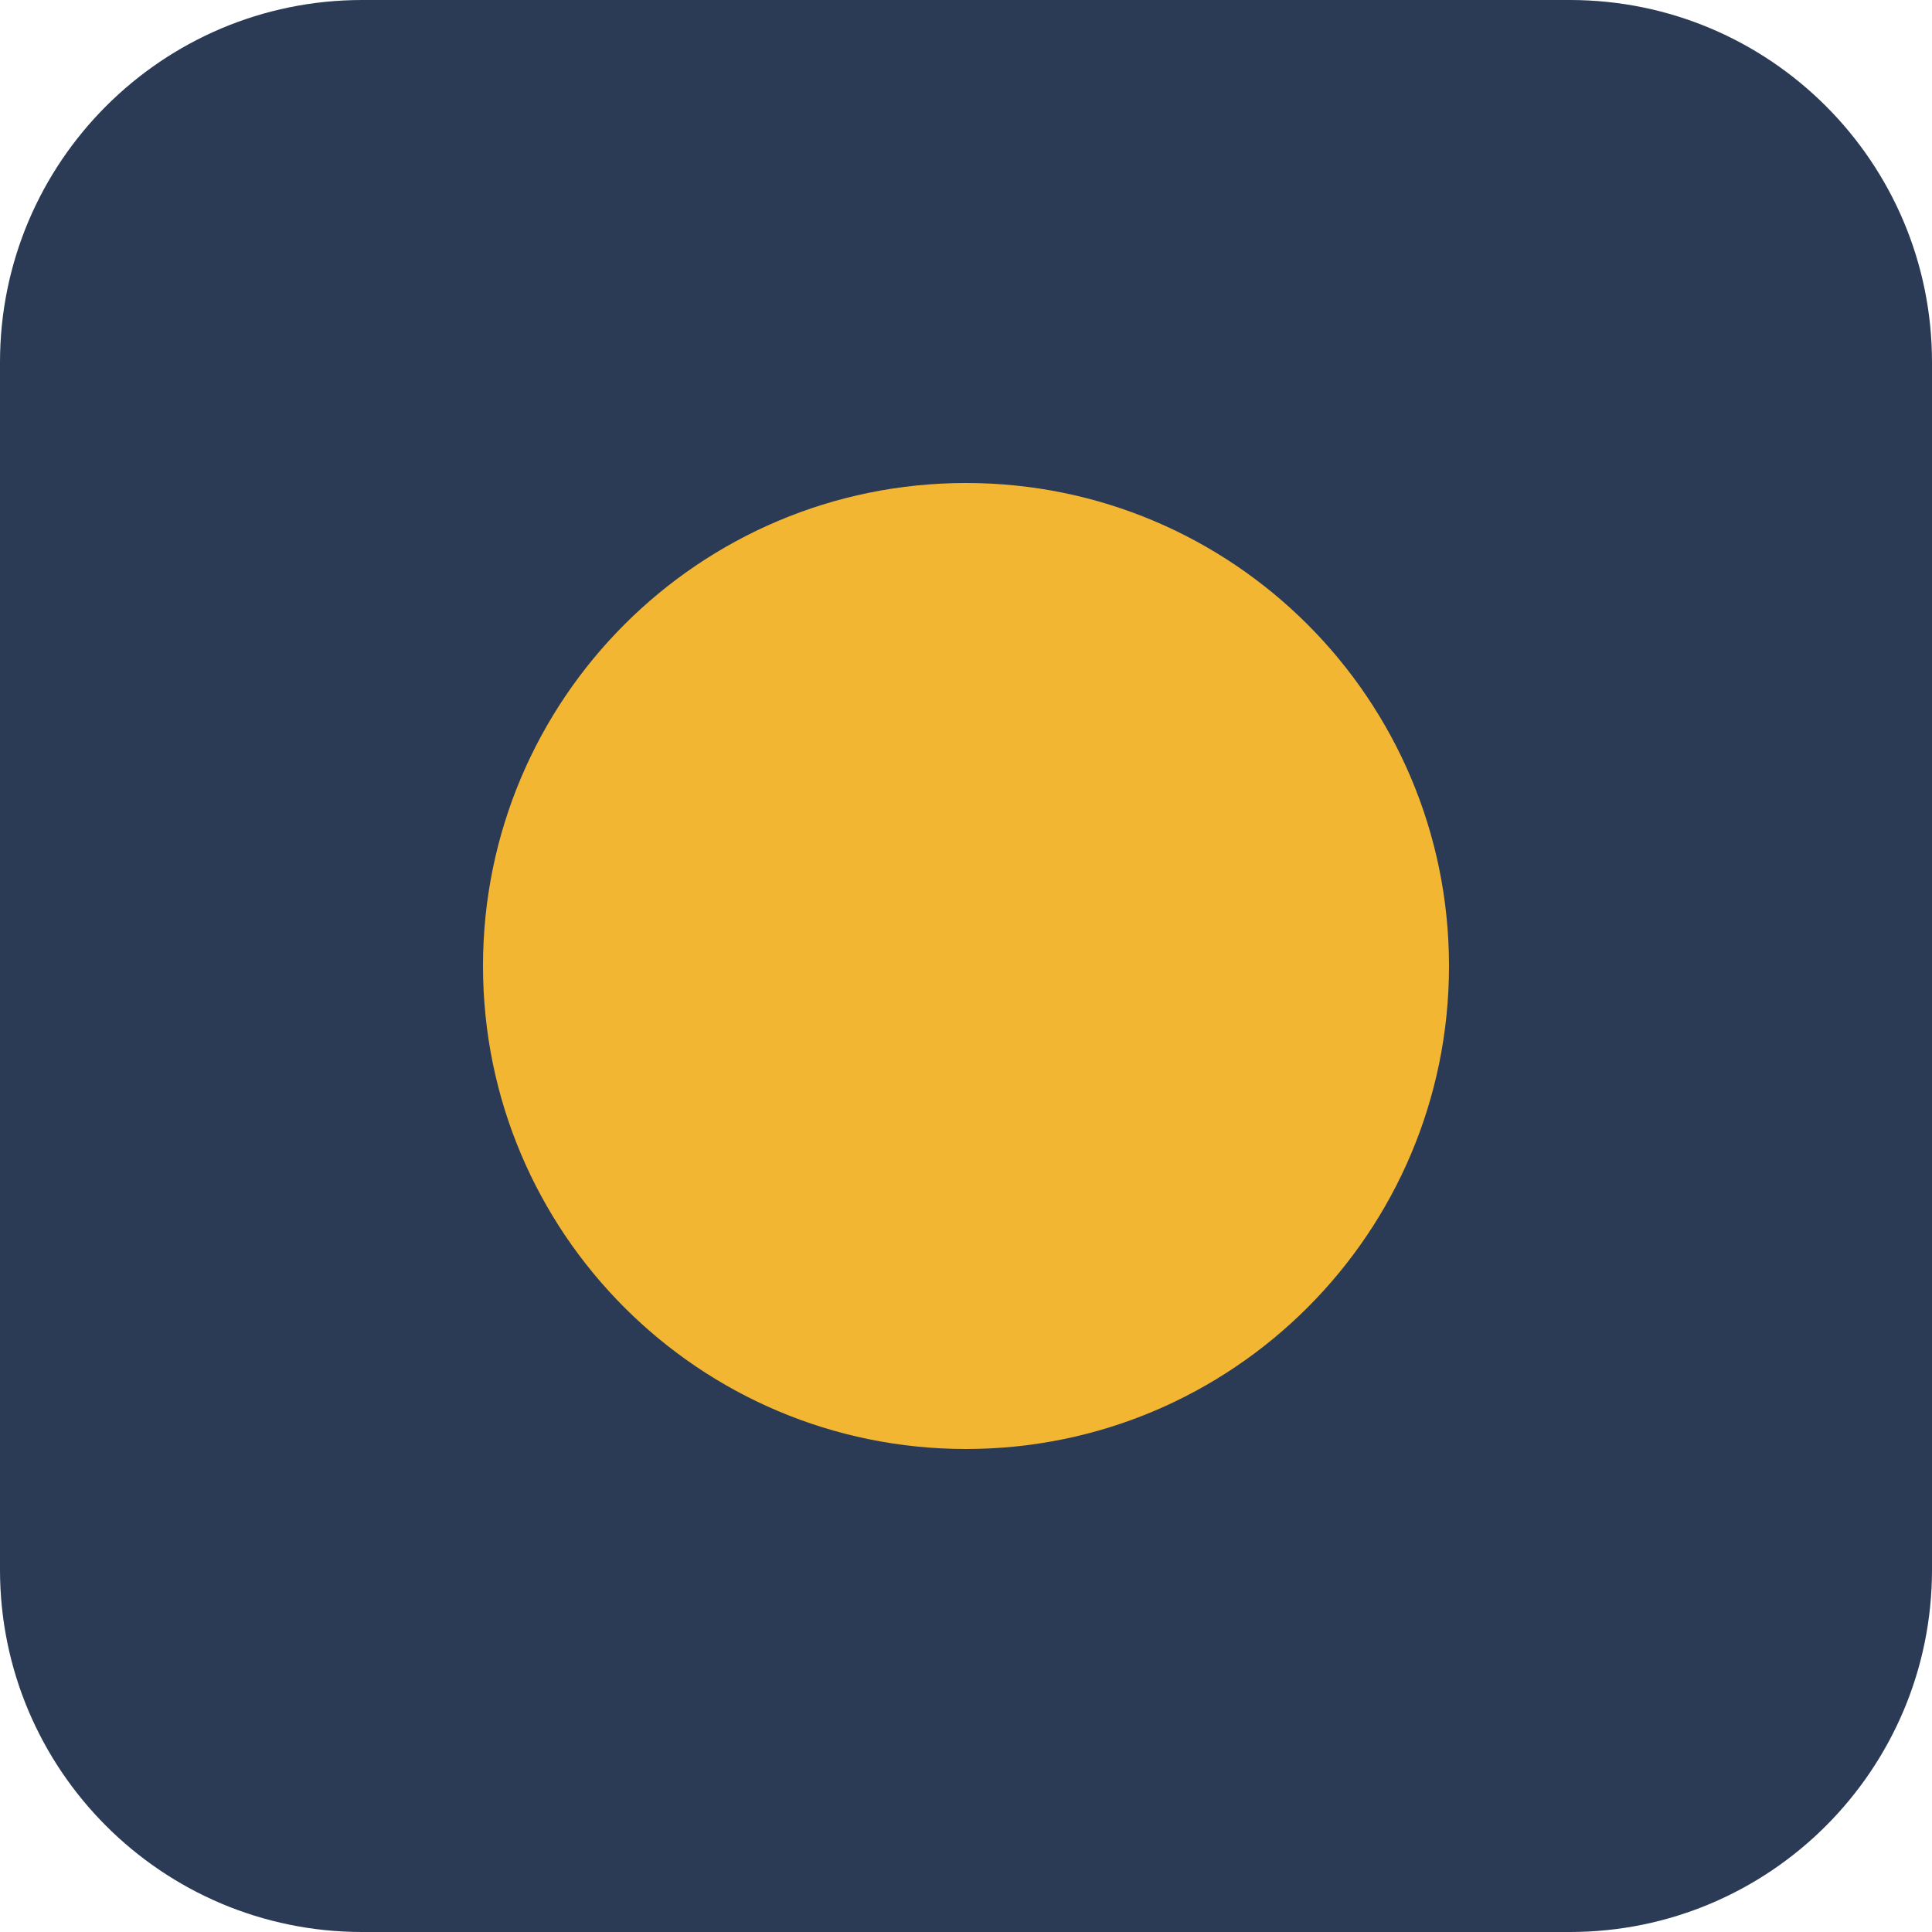
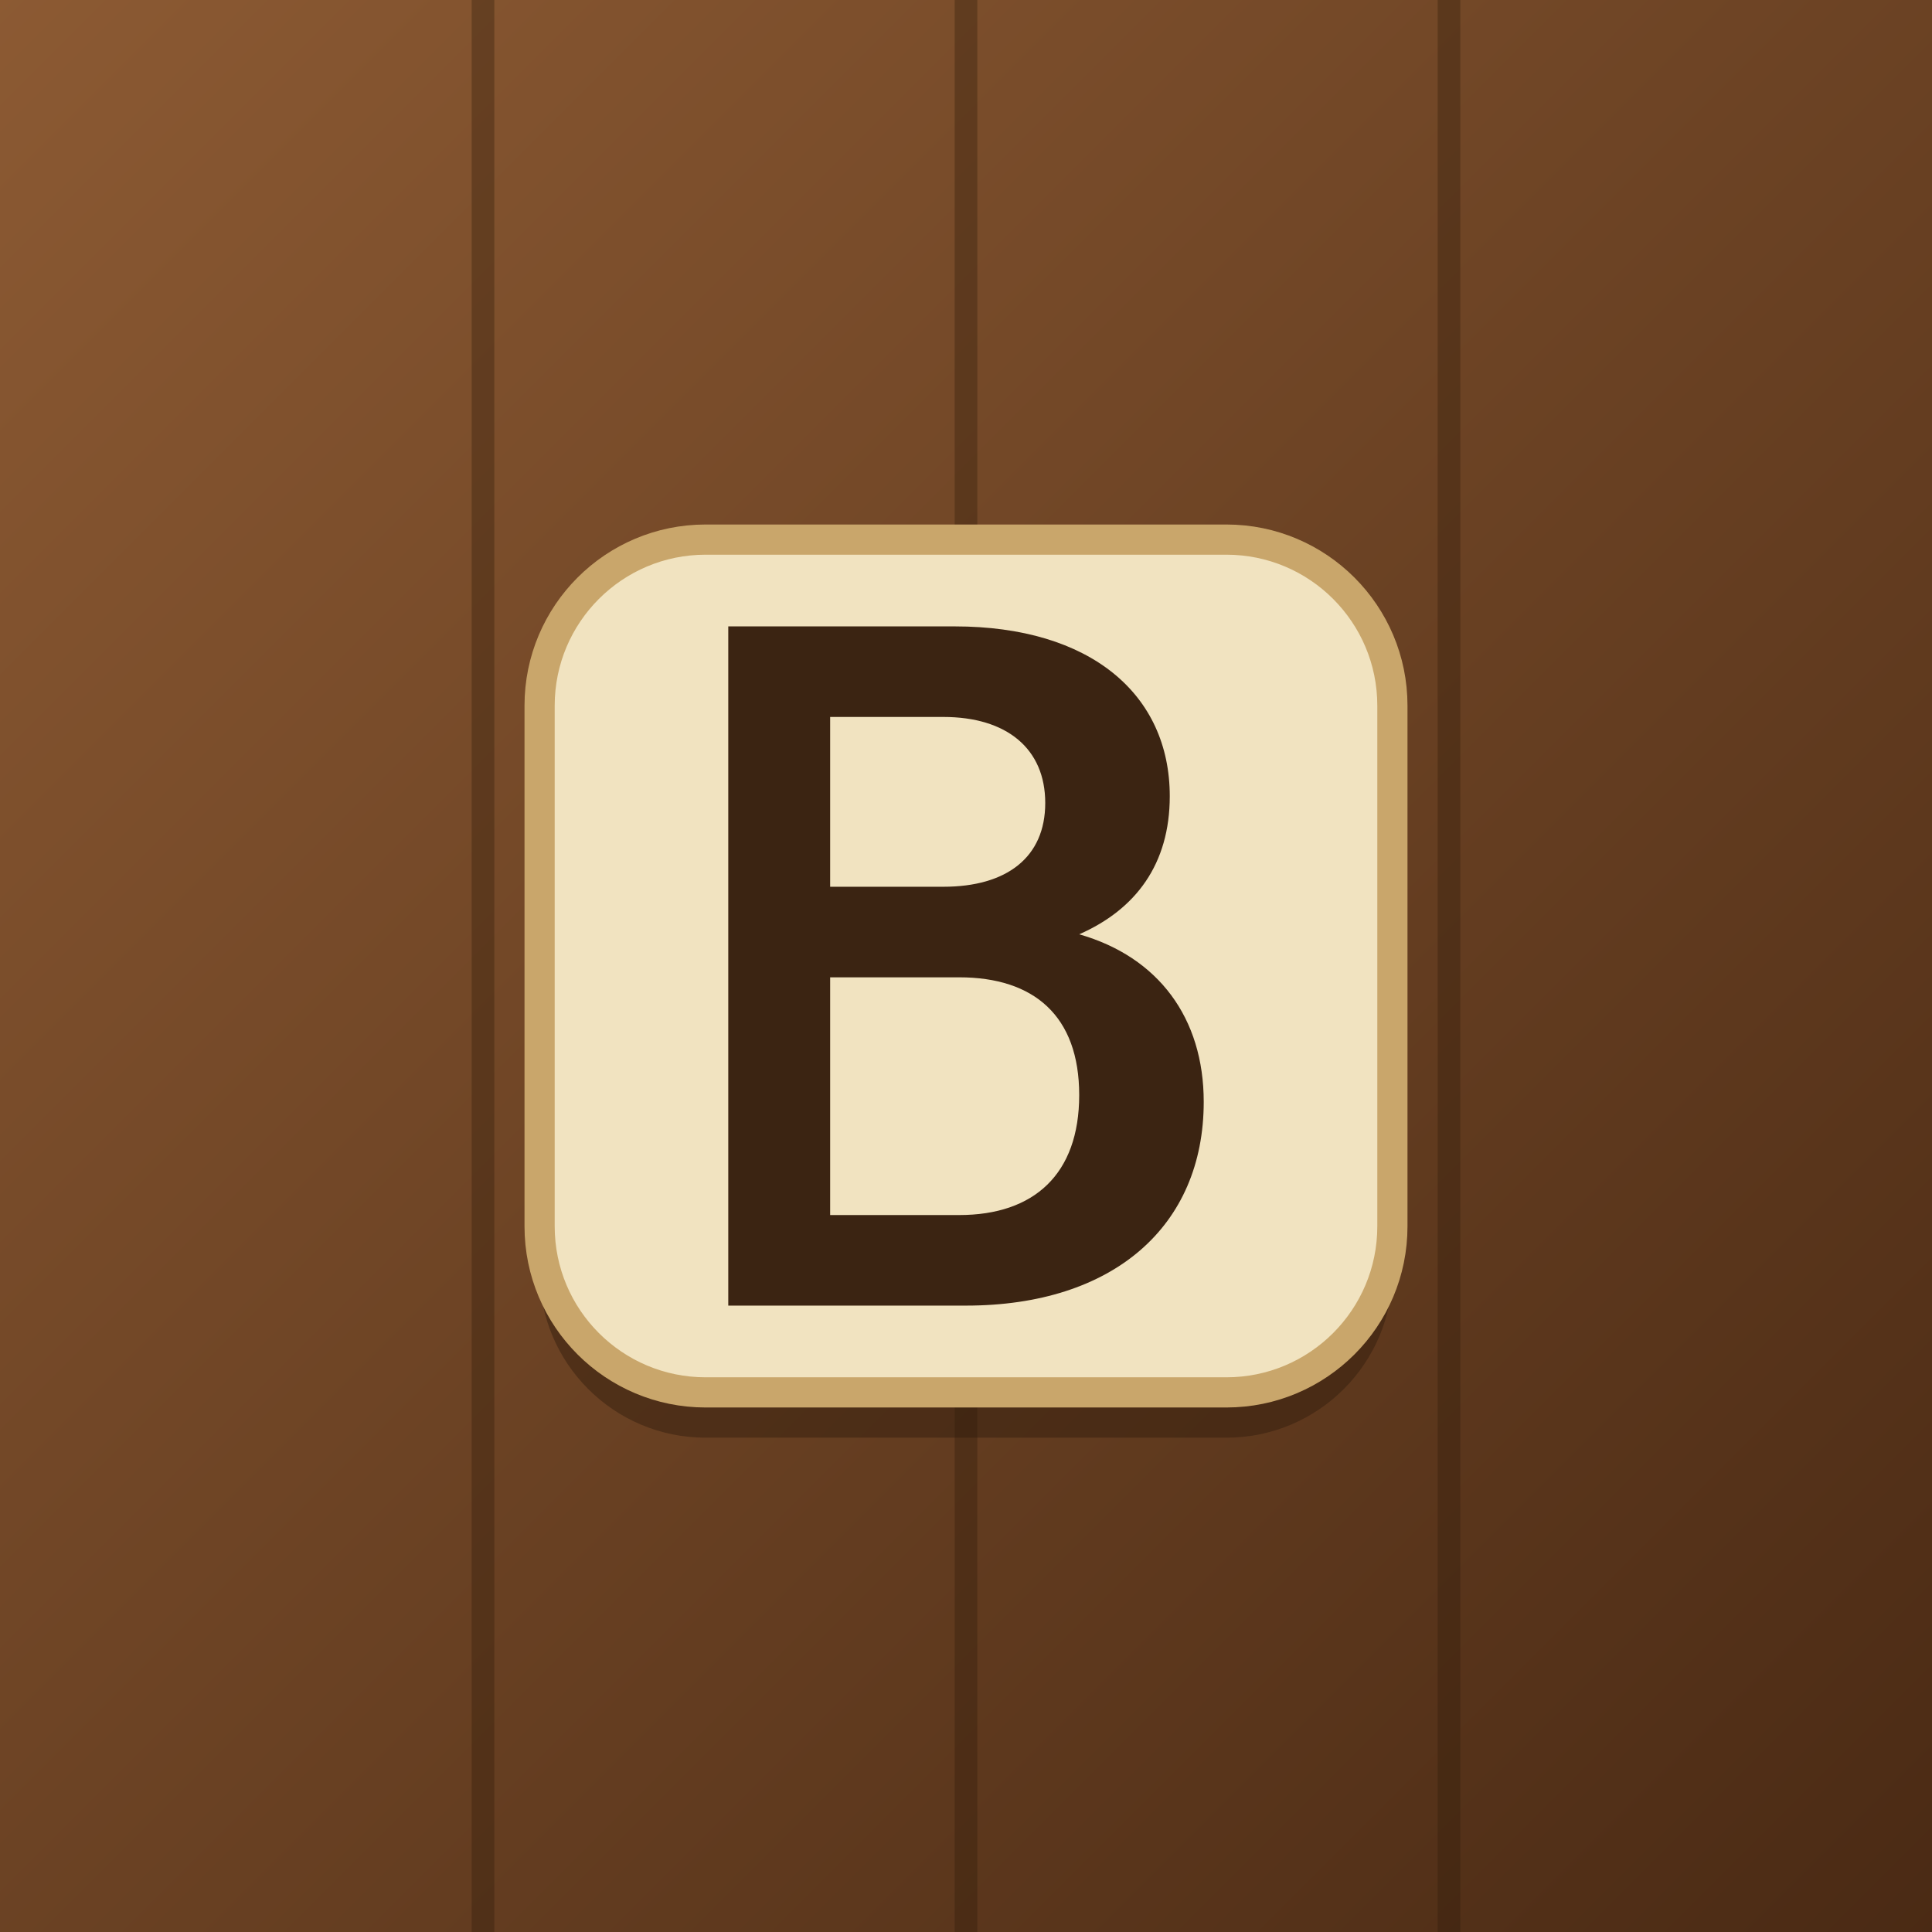
- <svg xmlns="http://www.w3.org/2000/svg" width="128" height="128" viewBox="0 0 128 128">
-   <rect width="128" height="128" rx="24" fill="#2b3a55" />
-   <circle cx="64" cy="64" r="32" fill="#f2b632" />
+ <svg xmlns="http://www.w3.org/2000/svg" width="512" height="512" viewBox="0 0 512 512">
+   <defs>
+     <linearGradient id="wood" x1="0" y1="0" x2="1" y2="1">
+       <stop offset="0" stop-color="#8c5a33" />
+       <stop offset="1" stop-color="#4a2a14" />
+     </linearGradient>
+   </defs>
+   <rect width="512" height="512" fill="url(#wood)" />
+   <g stroke="#2e1a0b" stroke-opacity="0.35" stroke-width="6">
+     <line x1="128" y1="0" x2="128" y2="512" />
+     <line x1="256" y1="0" x2="256" y2="512" />
+     <line x1="384" y1="0" x2="384" y2="512" />
+   </g>
+   <rect x="143" y="155" width="226" height="226" rx="44" fill="#2e1a0b" opacity="0.45" />
+   <rect x="143" y="143" width="226" height="226" rx="44" fill="#f1e3c0" stroke="#c9a66b" stroke-width="8" />
+   <path fill="#3b2412" fill-rule="evenodd" transform="translate(256 256) scale(0.6) translate(-295 -280)" d="M190 130 H290 C350 130 385 160 385 205 C385 235 370 255 345 266 C380 276 400 303 400 340 C400 395 360 430 295 430 H190 Z M235 170 V245 H285 C313 245 330 232 330 208 C330 184 313 170 285 170 Z M235 285 V390 H292 C325 390 345 372 345 337 C345 302 325 285 292 285 Z" />
</svg>
